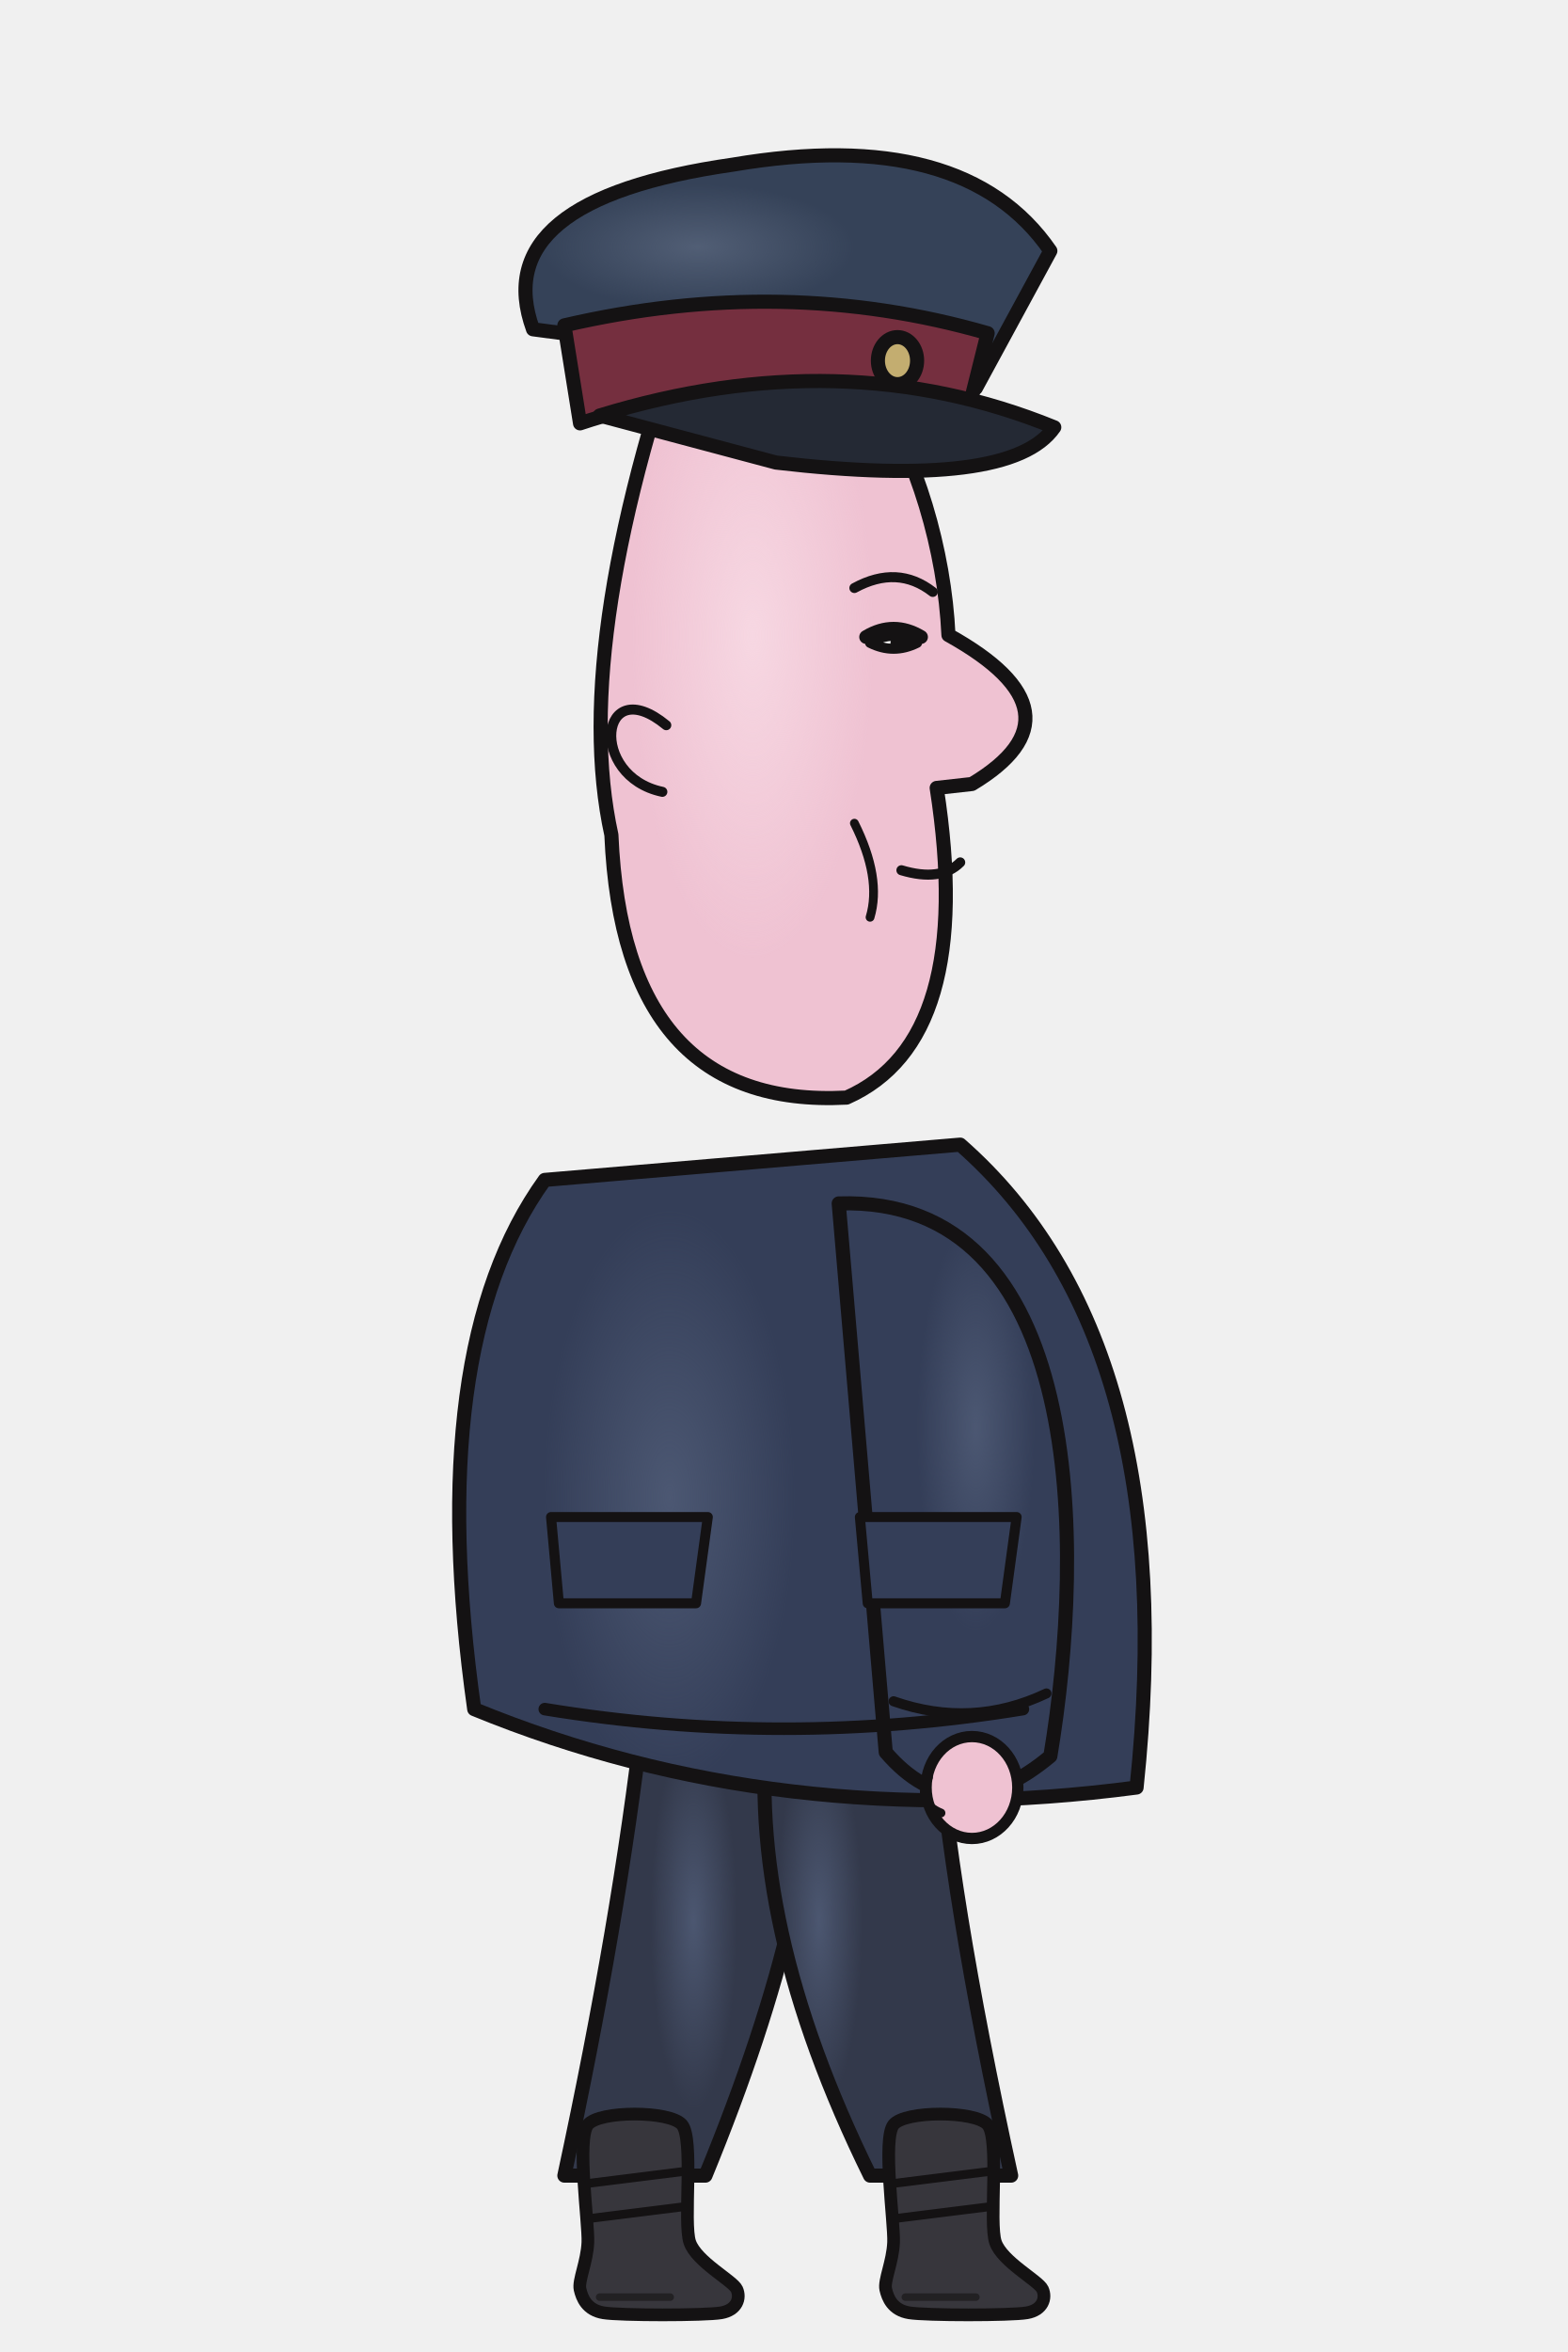
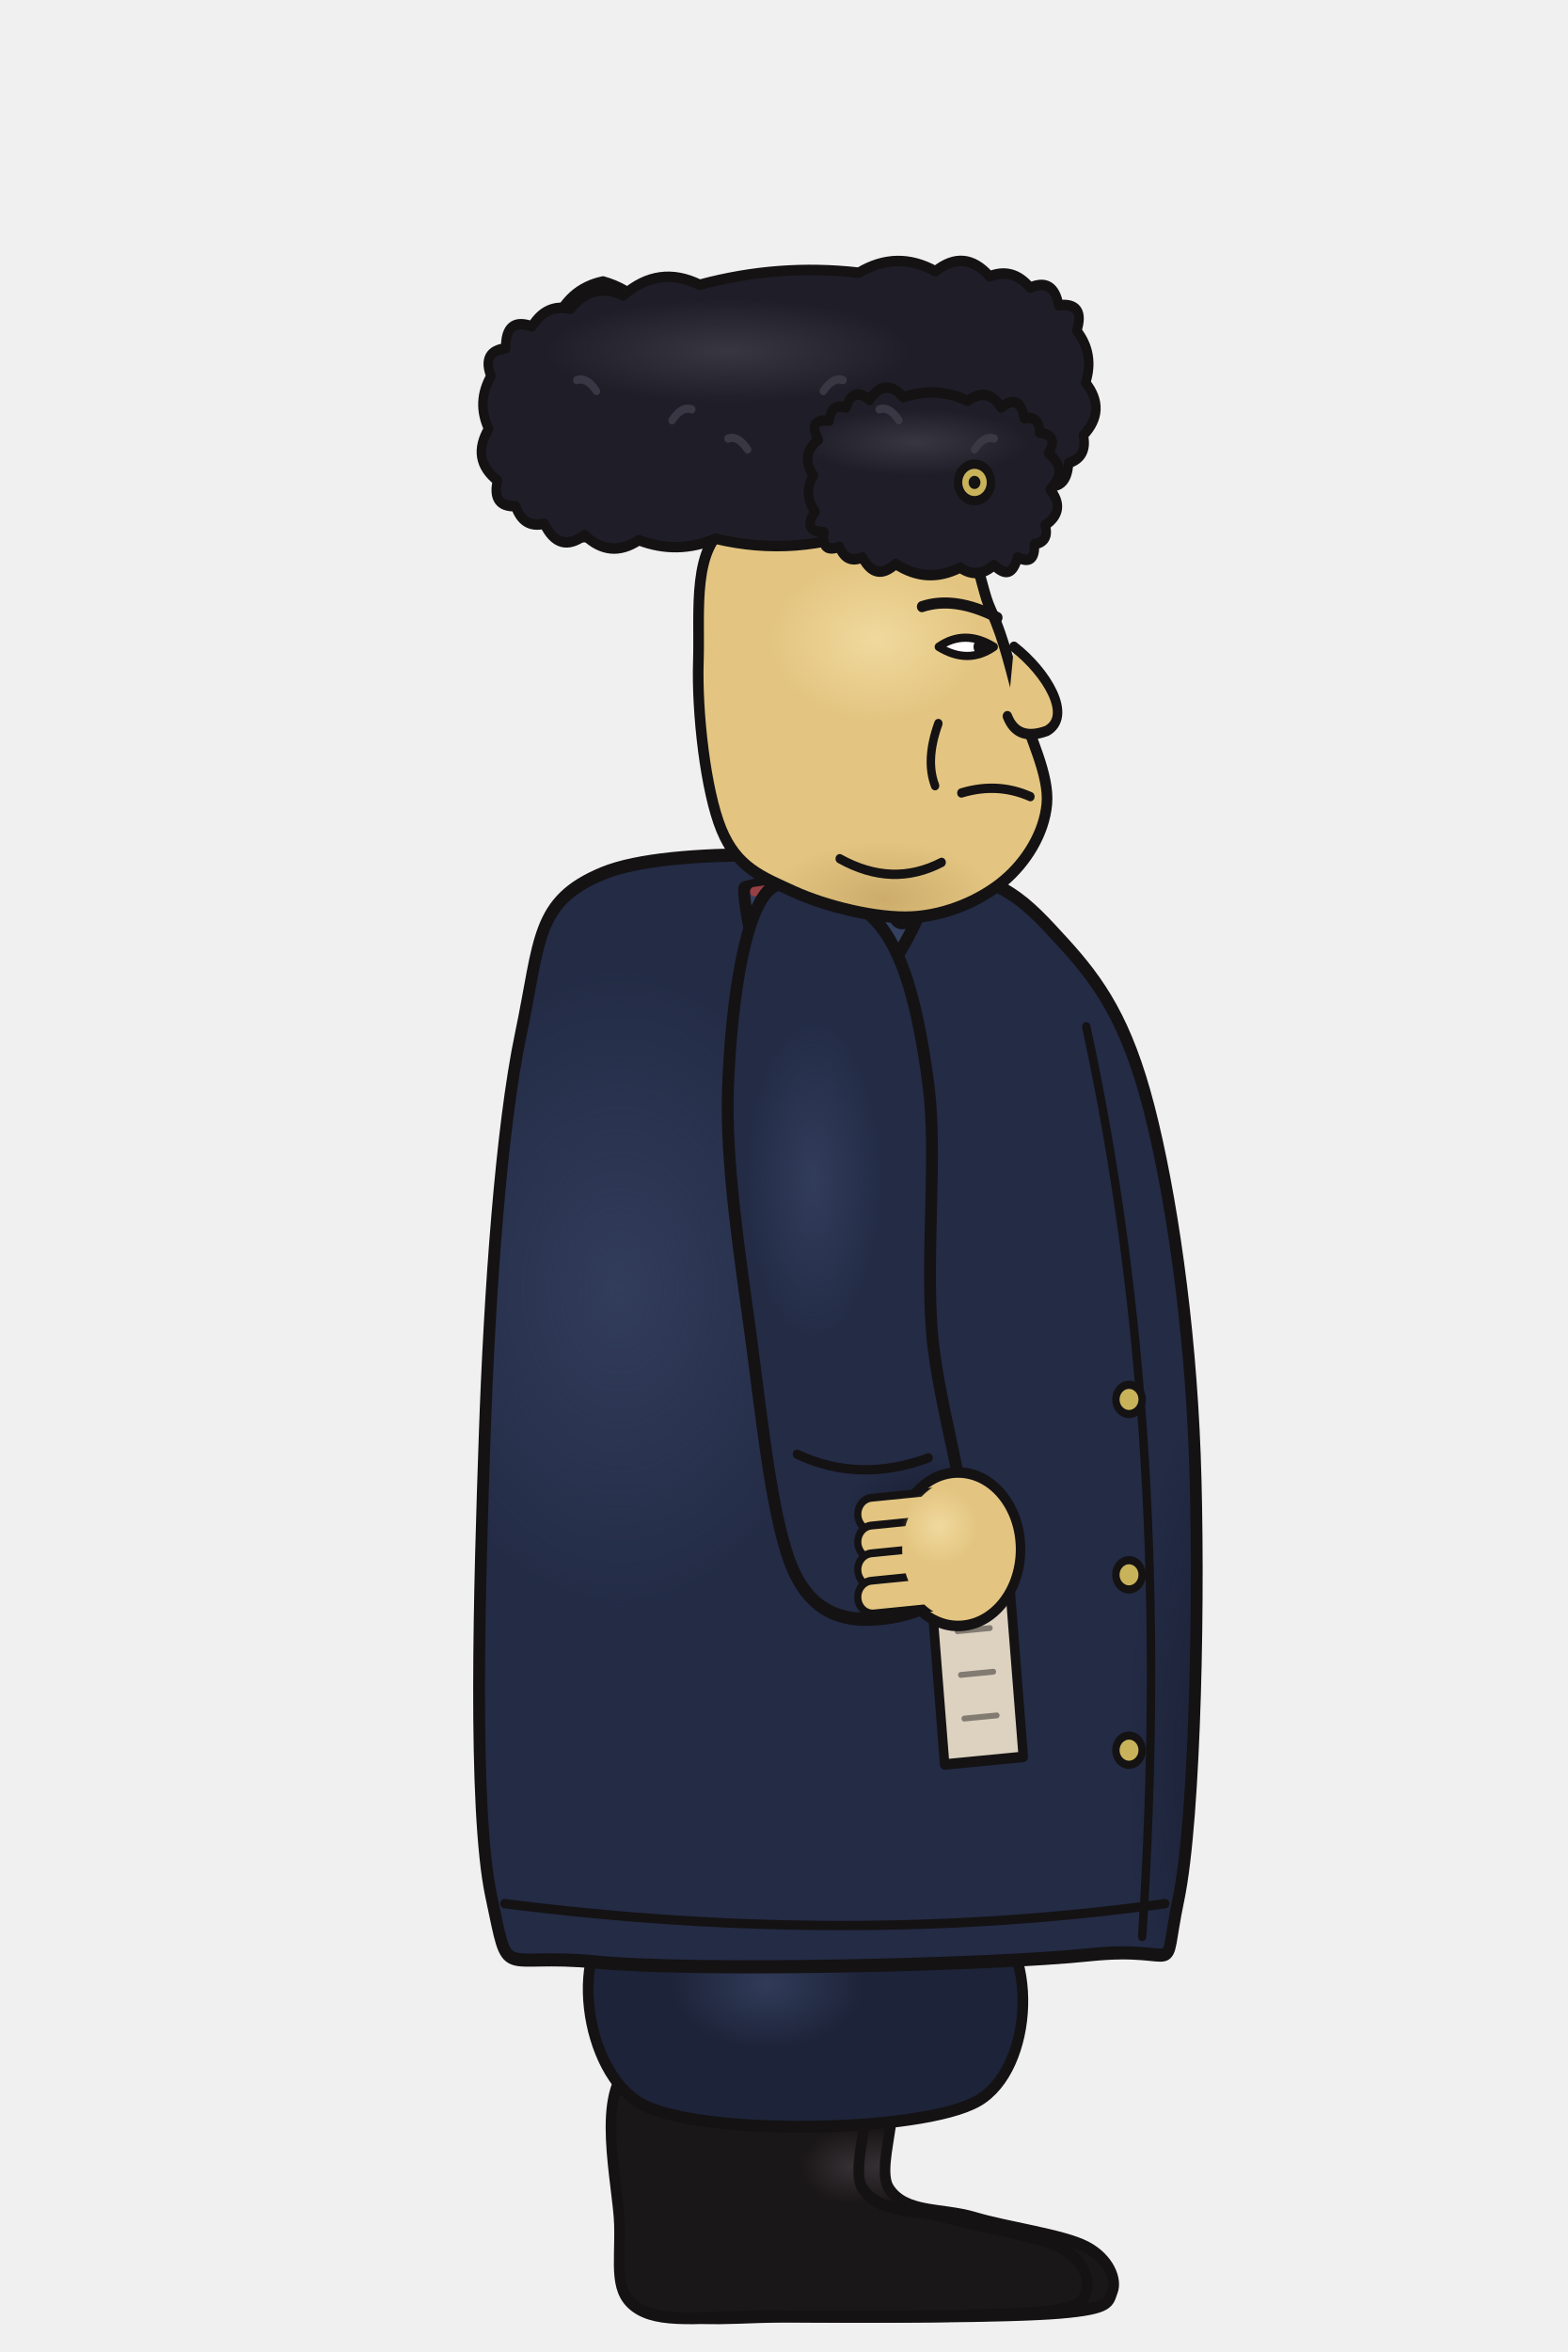
<svg xmlns="http://www.w3.org/2000/svg" width="800" height="1200" viewBox="0 0 400 600">
  <defs>
    <radialGradient id="g1">
-       <stop offset="0" stop-color="#505C77" stop-opacity="0.85" />
-       <stop offset="0.0" stop-color="#505C77" stop-opacity="0.85" />
-       <stop offset="1" stop-color="#505C77" stop-opacity="0" />
+       <stop offset="0" stop-color="#3A3438" stop-opacity="0.85" />
+       <stop offset="0.0" stop-color="#3A3438" stop-opacity="0.85" />
+       <stop offset="1" stop-color="#3A3438" stop-opacity="0" />
    </radialGradient>
    <clipPath id="s1">
-       <path d="M164,438 Q158,490 144.0,555.0 L180.0,555.0 Q210,482 207,438 Z" />
+       <path d="M150.0,512.0 C161.7,504.7 204.3,506.3 216.0,512.0 C227.7,517.7 215.0,539.0 220.0,546.0 C225.0,553.0 236.0,551.3 246.0,554.0 C256.0,556.7 273.0,558.7 280.0,562.0 C287.0,565.3 289.3,571.0 288.0,574.0 C286.7,577.0 287.7,578.8 272.0,580.0 C256.3,581.2 214.0,581.2 194.0,581.0 C174.0,580.8 160.0,583.2 152.0,579.0 C144.0,574.8 146.3,567.2 146.0,556.0 C145.7,544.8 138.3,519.3 150.0,512.0 Z" />
    </clipPath>
    <radialGradient id="g2">
-       <stop offset="0" stop-color="#505C77" stop-opacity="0.85" />
-       <stop offset="0.0" stop-color="#505C77" stop-opacity="0.85" />
-       <stop offset="1" stop-color="#505C77" stop-opacity="0" />
+       <stop offset="0" stop-color="#3A3438" stop-opacity="0.85" />
+       <stop offset="0.0" stop-color="#3A3438" stop-opacity="0.85" />
+       <stop offset="1" stop-color="#3A3438" stop-opacity="0" />
    </radialGradient>
    <clipPath id="s2">
-       <path d="M196,438 Q190,490 222.0,555.0 L258.0,555.0 Q242,482 239,438 Z" />
+       <path d="M166.0,512.0 C177.7,504.7 220.3,506.3 232.0,512.0 C243.7,517.7 231.0,539.0 236.0,546.0 C241.0,553.0 252.0,551.3 262.0,554.0 C272.0,556.7 289.0,558.7 296.0,562.0 C303.0,565.3 305.3,571.0 304.0,574.0 C302.7,577.0 303.7,578.8 288.0,580.0 C272.3,581.2 230.0,581.2 210.0,581.0 C190.0,580.8 176.0,583.2 168.0,579.0 C160.0,574.8 162.3,567.2 162.0,556.0 C161.7,544.8 154.3,519.3 166.0,512.0 Z" />
    </clipPath>
    <radialGradient id="g3">
-       <stop offset="0" stop-color="#505C77" stop-opacity="0.85" />
-       <stop offset="0.0" stop-color="#505C77" stop-opacity="0.85" />
-       <stop offset="1" stop-color="#505C77" stop-opacity="0" />
+       <stop offset="0" stop-color="#34405F" stop-opacity="0.85" />
+       <stop offset="0.0" stop-color="#34405F" stop-opacity="0.85" />
+       <stop offset="1" stop-color="#34405F" stop-opacity="0" />
    </radialGradient>
    <clipPath id="s3">
-       <path d="M139,303 Q108,346 121,438 Q199,470 290,458 Q302,344 245,294 Z" />
+       <path d="M151.0,470.0 C168.2,461.2 242.0,461.3 260.0,470.0 C278.0,478.7 276.2,513.2 259.0,522.0 C241.8,530.8 175.0,531.7 157.0,523.0 C139.0,514.3 133.8,478.8 151.0,470.0 Z" />
    </clipPath>
    <radialGradient id="g4">
-       <stop offset="0" stop-color="#505C77" stop-opacity="0.85" />
-       <stop offset="0.0" stop-color="#505C77" stop-opacity="0.85" />
-       <stop offset="1" stop-color="#505C77" stop-opacity="0" />
+       <stop offset="0" stop-color="#34405F" stop-opacity="0.85" />
+       <stop offset="0.0" stop-color="#34405F" stop-opacity="0.85" />
+       <stop offset="1" stop-color="#34405F" stop-opacity="0" />
    </radialGradient>
    <clipPath id="s4">
-       <path d="M214,302 C277,300 277,389 268,443 Q244,463 226,442 L214,302 Z" />
+       <path d="M145.0,186.0 C165.7,178.3 220.7,180.8 244.0,184.0 C267.3,187.2 273.8,194.0 285.0,205.0 C296.2,216.0 304.3,226.7 311.0,250.0 C317.7,273.3 323.5,308.8 325.0,345.0 C326.5,381.2 325.3,444.2 320.0,467.0 C314.7,489.8 322.5,479.2 293.0,482.0 C263.5,484.8 173.3,486.7 143.0,484.0 C112.7,481.3 116.7,490.0 111.0,466.0 C105.3,442.0 107.5,379.3 109.0,340.0 C110.5,300.7 114.0,255.7 120.0,230.0 C126.0,204.3 124.3,193.7 145.0,186.0 Z" />
    </clipPath>
    <radialGradient id="g5">
-       <stop offset="0" stop-color="#F8DBE5" stop-opacity="0.85" />
-       <stop offset="0.0" stop-color="#F8DBE5" stop-opacity="0.85" />
-       <stop offset="1" stop-color="#F8DBE5" stop-opacity="0" />
+       <stop offset="0" stop-color="#161B2C" stop-opacity="0.85" />
+       <stop offset="0.0" stop-color="#161B2C" stop-opacity="0.85" />
+       <stop offset="1" stop-color="#161B2C" stop-opacity="0" />
    </radialGradient>
    <clipPath id="s5">
-       <path d="M178,74 C214,69 240,120.8 242,164 Q278,184 248,202 L239,203 Q249,267.4 216,282 Q159,285 156,215 Q145,165 178,74 Z" />
+       <path d="M145.0,186.0 C165.7,178.3 220.7,180.8 244.0,184.0 C267.3,187.2 273.8,194.0 285.0,205.0 C296.2,216.0 304.3,226.7 311.0,250.0 C317.7,273.3 323.5,308.8 325.0,345.0 C326.5,381.2 325.3,444.2 320.0,467.0 C314.7,489.8 322.5,479.2 293.0,482.0 C263.5,484.8 173.3,486.7 143.0,484.0 C112.7,481.3 116.7,490.0 111.0,466.0 C105.3,442.0 107.5,379.3 109.0,340.0 C110.5,300.7 114.0,255.7 120.0,230.0 C126.0,204.3 124.3,193.7 145.0,186.0 Z" />
    </clipPath>
    <radialGradient id="g6">
-       <stop offset="0" stop-color="#56637A" stop-opacity="0.85" />
-       <stop offset="0.0" stop-color="#56637A" stop-opacity="0.85" />
-       <stop offset="1" stop-color="#56637A" stop-opacity="0" />
+       <stop offset="0" stop-color="#161B2C" stop-opacity="0.85" />
+       <stop offset="0.0" stop-color="#161B2C" stop-opacity="0.85" />
+       <stop offset="1" stop-color="#161B2C" stop-opacity="0" />
    </radialGradient>
    <clipPath id="s6">
-       <path d="M136,86 Q124,53 187,44 Q246,34 268,66 L249,101 Z" />
+       <path d="M145.0,186.0 C165.7,178.3 220.7,180.8 244.0,184.0 C267.3,187.2 273.8,194.0 285.0,205.0 C296.2,216.0 304.3,226.7 311.0,250.0 C317.7,273.3 323.5,308.8 325.0,345.0 C326.5,381.2 325.3,444.2 320.0,467.0 C314.7,489.8 322.5,479.2 293.0,482.0 C263.5,484.8 173.3,486.7 143.0,484.0 C112.7,481.3 116.7,490.0 111.0,466.0 C105.3,442.0 107.5,379.3 109.0,340.0 C110.5,300.7 114.0,255.7 120.0,230.0 C126.0,204.3 124.3,193.7 145.0,186.0 Z" />
+     </clipPath>
+     <radialGradient id="g7">
+       <stop offset="0" stop-color="#626879" stop-opacity="0.85" />
+       <stop offset="0.0" stop-color="#626879" stop-opacity="0.85" />
+       <stop offset="1" stop-color="#626879" stop-opacity="0" />
+     </radialGradient>
+     <clipPath id="s7">
+       <path d="M188.0,190.0 C188.6,189.6 213.7,184.8 215.0,185.0 C216.3,185.2 240.5,196.4 241.0,197.0 C241.5,197.6 234.8,208.9 234.0,209.0 C233.2,209.1 211.1,199.2 210.0,199.0 C208.9,198.8 190.6,202.2 190.0,202.0 C189.4,201.8 187.4,190.4 188.0,190.0 Z" />
+     </clipPath>
+     <radialGradient id="g8">
+       <stop offset="0" stop-color="#34405F" stop-opacity="0.85" />
+       <stop offset="0.0" stop-color="#34405F" stop-opacity="0.85" />
+       <stop offset="1" stop-color="#34405F" stop-opacity="0" />
+     </radialGradient>
+     <clipPath id="s8">
+       <path d="M195.0,191.0 C202.7,183.5 220.8,191.2 229.0,200.0 C237.2,208.8 241.3,225.5 244.0,244.0 C246.7,262.5 243.2,289.5 245.0,311.0 C246.8,332.5 257.7,359.8 255.0,373.0 C252.3,386.2 237.7,389.3 229.0,390.0 C220.3,390.7 209.5,389.8 203.0,377.0 C196.5,364.2 193.3,335.0 190.0,313.0 C186.7,291.0 182.2,265.3 183.0,245.0 C183.8,224.7 187.3,198.5 195.0,191.0 Z" />
+     </clipPath>
+     <radialGradient id="g9">
+       <stop offset="0" stop-color="#161B2C" stop-opacity="0.85" />
+       <stop offset="0.0" stop-color="#161B2C" stop-opacity="0.85" />
+       <stop offset="1" stop-color="#161B2C" stop-opacity="0" />
+     </radialGradient>
+     <clipPath id="s9">
+       <path d="M195.0,191.0 C202.7,183.5 220.8,191.2 229.0,200.0 C237.2,208.8 241.3,225.5 244.0,244.0 C246.7,262.5 243.2,289.5 245.0,311.0 C246.8,332.5 257.7,359.8 255.0,373.0 C252.3,386.2 237.7,389.3 229.0,390.0 C220.3,390.7 209.5,389.8 203.0,377.0 C196.5,364.2 193.3,335.0 190.0,313.0 C186.7,291.0 182.2,265.3 183.0,245.0 C183.8,224.7 187.3,198.5 195.0,191.0 Z" />
+     </clipPath>
+     <radialGradient id="g10">
+       <stop offset="0" stop-color="#F2DCA2" stop-opacity="0.85" />
+       <stop offset="0.0" stop-color="#F2DCA2" stop-opacity="0.85" />
+       <stop offset="1" stop-color="#F2DCA2" stop-opacity="0" />
+     </radialGradient>
+     <clipPath id="s10">
+       <path d="M234,371 a19,21 0 1,0 38,0 a19,21 0 1,0 -38,0" />
+     </clipPath>
+     <radialGradient id="g11">
+       <stop offset="0" stop-color="#3C3A46" stop-opacity="0.85" />
+       <stop offset="0.0" stop-color="#3C3A46" stop-opacity="0.85" />
+       <stop offset="1" stop-color="#3C3A46" stop-opacity="0" />
+     </radialGradient>
+     <clipPath id="s11">
+       <path d="M138.0,94.0 Q126.9,87.1 126.0,74.0 Q124.4,54.6 130.0,36.0 Q134.3,26.0 145.0,24.0 Q158.4,27.4 164.0,40.0 Q169.6,61.7 168.0,84.0 Q154.6,93.8 138.0,94.0 Z" />
+     </clipPath>
+     <radialGradient id="g12">
+       <stop offset="0" stop-color="#F2DCA2" stop-opacity="0.85" />
+       <stop offset="0.0" stop-color="#F2DCA2" stop-opacity="0.85" />
+       <stop offset="1" stop-color="#F2DCA2" stop-opacity="0" />
+     </radialGradient>
+     <clipPath id="s12">
+       <path d="M184.0,90.0 C196.2,83.8 233.8,87.0 247.0,91.0 C260.2,95.0 258.8,105.8 263.0,114.0 C267.2,122.2 269.2,131.2 272.0,140.0 C274.8,148.8 280.8,159.0 280.0,167.0 C279.2,175.0 273.8,182.8 267.0,188.0 C260.2,193.2 249.7,197.5 239.0,198.0 C228.3,198.5 212.7,195.0 203.0,191.0 C193.3,187.0 185.8,184.5 181.0,174.0 C176.2,163.5 173.5,142.0 174.0,128.0 C174.5,114.0 171.8,96.2 184.0,90.0 Z" />
+     </clipPath>
+     <radialGradient id="g13">
+       <stop offset="0" stop-color="#C9A867" stop-opacity="0.85" />
+       <stop offset="0.0" stop-color="#C9A867" stop-opacity="0.85" />
+       <stop offset="1" stop-color="#C9A867" stop-opacity="0" />
+     </radialGradient>
+     <clipPath id="s13">
+       <path d="M184.0,90.0 C196.2,83.8 233.8,87.0 247.0,91.0 C260.2,95.0 258.8,105.8 263.0,114.0 C267.2,122.2 269.2,131.2 272.0,140.0 C274.8,148.8 280.8,159.0 280.0,167.0 C279.2,175.0 273.8,182.8 267.0,188.0 C260.2,193.2 249.7,197.5 239.0,198.0 C228.3,198.5 212.7,195.0 203.0,191.0 C193.3,187.0 185.8,184.5 181.0,174.0 C176.2,163.5 173.5,142.0 174.0,128.0 C174.5,114.0 171.8,96.2 184.0,90.0 Z" />
+     </clipPath>
+     <radialGradient id="g14">
+       <stop offset="0" stop-color="#3C3A46" stop-opacity="0.85" />
+       <stop offset="0.0" stop-color="#3C3A46" stop-opacity="0.85" />
+       <stop offset="1" stop-color="#3C3A46" stop-opacity="0" />
+     </radialGradient>
+     <clipPath id="s14">
+       <path d="M291.8,51.7 Q298.4,59.2 291.1,66.1 Q292.5,72.0 286.6,73.7 Q286.2,81.5 278.6,79.7 Q275.4,88.6 266.9,84.5 Q259.8,90.4 250.8,88.2 Q240.0,95.5 227.6,91.1 Q203.9,99.7 179.2,94.4 Q167.6,98.8 155.9,94.8 Q147.1,100.0 139.4,93.4 Q131.6,98.6 127.1,90.3 Q120.7,91.6 118.4,85.5 Q111.0,85.7 112.9,78.5 Q104.7,72.7 110.2,64.3 Q106.4,57.0 110.9,49.9 Q108.0,43.1 115.4,42.3 Q115.2,33.7 123.4,36.3 Q127.7,30.0 135.1,31.5 Q141.8,23.9 151.2,27.8 Q161.9,19.4 174.4,24.9 Q198.3,19.1 222.8,21.6 Q234.4,15.4 246.1,21.2 Q255.0,14.9 262.6,22.6 Q269.7,20.1 274.9,25.7 Q282.1,22.9 283.6,30.5 Q291.9,29.7 289.1,37.5 Q294.6,43.8 291.8,51.7 Z" />
+     </clipPath>
+     <radialGradient id="g15">
+       <stop offset="0" stop-color="#3C3A46" stop-opacity="0.85" />
+       <stop offset="0.0" stop-color="#3C3A46" stop-opacity="0.85" />
+       <stop offset="1" stop-color="#3C3A46" stop-opacity="0" />
+     </radialGradient>
+     <clipPath id="s15">
+       <path d="M281.0,80.9 Q286.1,86.7 279.5,90.7 Q280.9,95.2 276.2,95.9 Q276.6,101.9 271.1,99.5 Q269.2,106.3 263.9,101.6 Q259.0,105.6 253.6,102.3 Q243.5,106.9 234.0,101.3 Q227.9,106.3 223.9,99.5 Q219.0,101.4 216.9,96.6 Q211.2,98.5 212.2,92.6 Q205.4,92.4 209.5,87.0 Q205.7,82.2 209.0,77.1 Q204.8,71.4 210.5,67.3 Q207.0,61.5 213.8,62.1 Q214.3,57.3 218.9,58.5 Q221.1,52.6 226.1,56.4 Q230.8,50.0 236.4,55.7 Q246.4,52.6 256.0,56.7 Q262.0,52.6 266.1,58.5 Q271.9,54.4 273.1,61.4 Q277.8,60.7 277.8,65.4 Q283.8,66.0 280.5,71.0 Q286.7,75.6 281.0,80.9 Z" />
    </clipPath>
  </defs>
-   <path d="M164,438 Q158,490 144.0,555.0 L180.0,555.0 Q210,482 207,438 Z" fill="#33394B" />
-   <g clip-path="url(#s1)">
-     <ellipse cx="177" cy="490" rx="11" ry="48" fill="url(#g1)" />
-   </g>
-   <path d="M164,438 Q158,490 144.0,555.0 L180.0,555.0 Q210,482 207,438 Z" fill="none" stroke="#141213" stroke-width="3.6" stroke-linejoin="round" stroke-linecap="round" />
-   <g transform="translate(-23.0,0.0)">
-     <path d="M173.0,542.0 C175.9,538.4 193.9,538.4 197.0,542.0 C200.1,545.6 197.3,567.0 199.0,572.0 C200.7,577.0 210.0,581.8 211.0,584.0 C212.0,586.2 211.1,589.3 207.0,590.0 C202.9,590.7 181.3,590.7 177.0,590.0 C172.7,589.3 171.5,586.2 171.0,584.0 C170.5,581.8 172.8,577.0 173.0,572.0 C173.2,567.0 170.1,545.6 173.0,542.0 Z" fill="#37363C" />
-     <path d="M173.0,542.0 C175.9,538.4 193.9,538.4 197.0,542.0 C200.1,545.6 197.3,567.0 199.0,572.0 C200.7,577.0 210.0,581.8 211.0,584.0 C212.0,586.2 211.1,589.3 207.0,590.0 C202.9,590.7 181.3,590.7 177.0,590.0 C172.7,589.3 171.5,586.2 171.0,584.0 C170.5,581.8 172.8,577.0 173.0,572.0 C173.2,567.0 170.1,545.6 173.0,542.0 Z" fill="none" stroke="#141213" stroke-width="3.24" stroke-linejoin="round" stroke-linecap="round" />
-     <path d="M176.0,586.0 L194.0,586.0" fill="none" stroke="#141213" stroke-width="1.92" stroke-linejoin="round" stroke-linecap="round" opacity="0.6" />
-     <path d="M173.0,557 L197.0,554 M173.0,566 L197.0,563" fill="none" stroke="#141213" stroke-width="2.24" stroke-linejoin="round" stroke-linecap="round" />
-   </g>
-   <path d="M196,438 Q190,490 222.0,555.0 L258.0,555.0 Q242,482 239,438 Z" fill="#33394B" />
-   <g clip-path="url(#s2)">
-     <ellipse cx="209" cy="490" rx="11" ry="48" fill="url(#g2)" />
-   </g>
-   <path d="M196,438 Q190,490 222.0,555.0 L258.0,555.0 Q242,482 239,438 Z" fill="none" stroke="#141213" stroke-width="3.6" stroke-linejoin="round" stroke-linecap="round" />
-   <g transform="translate(23.0,-0.0)">
-     <path d="M205.0,542.0 C207.9,538.4 225.9,538.4 229.0,542.0 C232.1,545.6 229.3,567.0 231.0,572.0 C232.7,577.0 242.0,581.8 243.0,584.0 C244.0,586.2 243.1,589.3 239.0,590.0 C234.9,590.7 213.3,590.7 209.0,590.0 C204.7,589.3 203.5,586.2 203.0,584.0 C202.5,581.8 204.8,577.0 205.0,572.0 C205.2,567.0 202.1,545.6 205.0,542.0 Z" fill="#37363C" />
-     <path d="M205.0,542.0 C207.9,538.4 225.9,538.4 229.0,542.0 C232.1,545.6 229.3,567.0 231.0,572.0 C232.7,577.0 242.0,581.8 243.0,584.0 C244.0,586.2 243.1,589.3 239.0,590.0 C234.9,590.7 213.3,590.7 209.0,590.0 C204.7,589.3 203.5,586.2 203.0,584.0 C202.5,581.8 204.8,577.0 205.0,572.0 C205.2,567.0 202.1,545.6 205.0,542.0 Z" fill="none" stroke="#141213" stroke-width="3.24" stroke-linejoin="round" stroke-linecap="round" />
-     <path d="M208.0,586.0 L226.0,586.0" fill="none" stroke="#141213" stroke-width="1.92" stroke-linejoin="round" stroke-linecap="round" opacity="0.6" />
-     <path d="M205.0,557 L229.0,554 M205.0,566 L229.0,563" fill="none" stroke="#141213" stroke-width="2.24" stroke-linejoin="round" stroke-linecap="round" />
-   </g>
-   <g transform="translate(0,-2.0)">
-     <path d="M139,303 Q108,346 121,438 Q199,470 290,458 Q302,344 245,294 Z" fill="#343E58" />
-     <g clip-path="url(#s3)">
-       <ellipse cx="170.8" cy="384" rx="32.12" ry="73.8" fill="url(#g3)" />
+   <g transform="translate(200,590) scale(0.932) translate(-200,-580)">
+     <g transform="translate(200,0) scale(0.90,1) translate(-200,0)">
+       <g transform="translate(12.00,-0.00)">
+         <path d="M150.0,512.0 C161.7,504.7 204.3,506.3 216.0,512.0 C227.7,517.7 215.0,539.0 220.0,546.0 C225.0,553.0 236.0,551.3 246.0,554.0 C256.0,556.7 273.0,558.7 280.0,562.0 C287.0,565.3 289.3,571.0 288.0,574.0 C286.7,577.0 287.7,578.8 272.0,580.0 C256.3,581.2 214.0,581.2 194.0,581.0 C174.0,580.8 160.0,583.2 152.0,579.0 C144.0,574.8 146.3,567.2 146.0,556.0 C145.7,544.8 138.3,519.3 150.0,512.0 Z" fill="#1A1718" />
+         <g clip-path="url(#s1)">
+           <ellipse cx="216.4" cy="540" rx="15" ry="10" fill="url(#g1)" />
+         </g>
+         <path d="M150.0,512.0 C161.7,504.7 204.3,506.3 216.0,512.0 C227.7,517.7 215.0,539.0 220.0,546.0 C225.0,553.0 236.0,551.3 246.0,554.0 C256.0,556.7 273.0,558.7 280.0,562.0 C287.0,565.3 289.3,571.0 288.0,574.0 C286.7,577.0 287.7,578.8 272.0,580.0 C256.3,581.2 214.0,581.2 194.0,581.0 C174.0,580.8 160.0,583.2 152.0,579.0 C144.0,574.8 146.3,567.2 146.0,556.0 C145.7,544.8 138.3,519.3 150.0,512.0 Z" fill="none" stroke="#141213" stroke-width="3.24" stroke-linejoin="round" stroke-linecap="round" />
+       </g>
+       <g transform="translate(-12.00,0.00)">
+         <path d="M166.0,512.0 C177.7,504.7 220.3,506.3 232.0,512.0 C243.7,517.7 231.0,539.0 236.0,546.0 C241.0,553.0 252.0,551.3 262.0,554.0 C272.0,556.7 289.0,558.7 296.0,562.0 C303.0,565.3 305.3,571.0 304.0,574.0 C302.7,577.0 303.7,578.8 288.0,580.0 C272.3,581.2 230.0,581.2 210.0,581.0 C190.0,580.8 176.0,583.2 168.0,579.0 C160.0,574.8 162.3,567.2 162.0,556.0 C161.7,544.8 154.3,519.3 166.0,512.0 Z" fill="#1A1718" />
+         <g clip-path="url(#s2)">
+           <ellipse cx="232.4" cy="540" rx="15" ry="10" fill="url(#g2)" />
+         </g>
+         <path d="M166.0,512.0 C177.7,504.7 220.3,506.3 232.0,512.0 C243.7,517.7 231.0,539.0 236.0,546.0 C241.0,553.0 252.0,551.3 262.0,554.0 C272.0,556.7 289.0,558.7 296.0,562.0 C303.0,565.3 305.3,571.0 304.0,574.0 C302.7,577.0 303.7,578.8 288.0,580.0 C272.3,581.2 230.0,581.2 210.0,581.0 C190.0,580.8 176.0,583.2 168.0,579.0 C160.0,574.8 162.3,567.2 162.0,556.0 C161.7,544.8 154.3,519.3 166.0,512.0 Z" fill="none" stroke="#141213" stroke-width="3.24" stroke-linejoin="round" stroke-linecap="round" />
+       </g>
+       <path d="M151.0,470.0 C168.2,461.2 242.0,461.3 260.0,470.0 C278.0,478.7 276.2,513.2 259.0,522.0 C241.8,530.8 175.0,531.7 157.0,523.0 C139.0,514.3 133.8,478.8 151.0,470.0 Z" fill="#1D2338" />
+       <g clip-path="url(#s3)">
+         <ellipse cx="195" cy="490" rx="30" ry="18" fill="url(#g3)" />
+       </g>
+       <path d="M151.0,470.0 C168.2,461.2 242.0,461.3 260.0,470.0 C278.0,478.7 276.2,513.2 259.0,522.0 C241.8,530.8 175.0,531.7 157.0,523.0 C139.0,514.3 133.8,478.8 151.0,470.0 Z" fill="none" stroke="#141213" stroke-width="3.24" stroke-linejoin="round" stroke-linecap="round" />
+       <path d="M145.0,186.0 C165.7,178.3 220.7,180.8 244.0,184.0 C267.3,187.2 273.8,194.0 285.0,205.0 C296.2,216.0 304.3,226.7 311.0,250.0 C317.7,273.3 323.5,308.8 325.0,345.0 C326.5,381.2 325.3,444.2 320.0,467.0 C314.7,489.8 322.5,479.2 293.0,482.0 C263.5,484.8 173.3,486.7 143.0,484.0 C112.7,481.3 116.7,490.0 111.0,466.0 C105.3,442.0 107.5,379.3 109.0,340.0 C110.5,300.7 114.0,255.7 120.0,230.0 C126.0,204.3 124.3,193.7 145.0,186.0 Z" fill="#232B45" />
+       <g clip-path="url(#s4)">
+         <ellipse cx="150" cy="300" rx="70" ry="90" fill="url(#g4)" />
+       </g>
+       <g clip-path="url(#s5)">
+         <ellipse cx="70" cy="425" rx="38" ry="110" fill="url(#g5)" />
+       </g>
+       <g clip-path="url(#s6)">
+         <ellipse cx="340" cy="430" rx="35" ry="110" fill="url(#g6)" />
+       </g>
+       <path d="M145.0,186.0 C165.7,178.3 220.7,180.8 244.0,184.0 C267.3,187.2 273.8,194.0 285.0,205.0 C296.2,216.0 304.3,226.7 311.0,250.0 C317.7,273.3 323.5,308.8 325.0,345.0 C326.5,381.2 325.3,444.2 320.0,467.0 C314.7,489.8 322.5,479.2 293.0,482.0 C263.5,484.8 173.3,486.7 143.0,484.0 C112.7,481.3 116.7,490.0 111.0,466.0 C105.3,442.0 107.5,379.3 109.0,340.0 C110.5,300.7 114.0,255.7 120.0,230.0 C126.0,204.3 124.3,193.7 145.0,186.0 Z" fill="none" stroke="#141213" stroke-width="3.6" stroke-linejoin="round" stroke-linecap="round" />
+       <path d="M292,228 Q319,340 309,477 M115,468 Q220,480 316,468" fill="none" stroke="#141213" stroke-width="2.56" stroke-linejoin="round" stroke-linecap="round" />
+       <ellipse cx="305.0" cy="330.0" rx="4.0" ry="4.0" fill="#C9B35A" stroke="#141213" stroke-width="2.24" />
+       <ellipse cx="305.0" cy="378.0" rx="4.0" ry="4.0" fill="#C9B35A" stroke="#141213" stroke-width="2.24" />
+       <ellipse cx="305.0" cy="426.0" rx="4.0" ry="4.0" fill="#C9B35A" stroke="#141213" stroke-width="2.24" />
+       <path d="M188.0,190.0 C188.6,189.6 213.7,184.8 215.0,185.0 C216.3,185.2 240.5,196.4 241.0,197.0 C241.5,197.6 234.8,208.9 234.0,209.0 C233.2,209.1 211.1,199.2 210.0,199.0 C208.9,198.8 190.6,202.2 190.0,202.0 C189.4,201.8 187.4,190.4 188.0,190.0 Z" fill="#34405F" />
+       <g clip-path="url(#s7)">
+         <ellipse cx="213.0" cy="197.0" rx="19" ry="5" fill="url(#g7)" />
+       </g>
+       <path d="M188.0,190.0 C188.6,189.6 213.7,184.8 215.0,185.0 C216.3,185.2 240.5,196.4 241.0,197.0 C241.5,197.6 234.8,208.9 234.0,209.0 C233.2,209.1 211.1,199.2 210.0,199.0 C208.9,198.8 190.6,202.2 190.0,202.0 C189.4,201.8 187.4,190.4 188.0,190.0 Z" fill="none" stroke="#141213" stroke-width="3.6" stroke-linejoin="round" stroke-linecap="round" />
+       <path d="M191,191 L215,188" fill="none" stroke="#963F44" stroke-width="2.6" stroke-linejoin="round" stroke-linecap="round" />
+       <ellipse cx="236.0" cy="197.0" rx="3.2" ry="3.2" fill="#C9B35A" stroke="#141213" stroke-width="2.24" />
+       <path d="M195.0,191.0 C202.7,183.5 220.8,191.2 229.0,200.0 C237.2,208.8 241.3,225.5 244.0,244.0 C246.7,262.5 243.2,289.5 245.0,311.0 C246.8,332.5 257.7,359.8 255.0,373.0 C252.3,386.2 237.7,389.3 229.0,390.0 C220.3,390.7 209.5,389.8 203.0,377.0 C196.5,364.2 193.3,335.0 190.0,313.0 C186.7,291.0 182.2,265.3 183.0,245.0 C183.8,224.7 187.3,198.5 195.0,191.0 Z" fill="#232B45" />
+       <g clip-path="url(#s8)">
+         <ellipse cx="209" cy="270" rx="21" ry="45" fill="url(#g8)" />
+       </g>
+       <g clip-path="url(#s9)">
+         <ellipse cx="245" cy="360" rx="26" ry="15" fill="url(#g9)" />
+       </g>
+       <path d="M195.0,191.0 C202.7,183.5 220.8,191.2 229.0,200.0 C237.2,208.8 241.3,225.5 244.0,244.0 C246.7,262.5 243.2,289.5 245.0,311.0 C246.8,332.5 257.7,359.8 255.0,373.0 C252.3,386.2 237.7,389.3 229.0,390.0 C220.3,390.7 209.5,389.8 203.0,377.0 C196.5,364.2 193.3,335.0 190.0,313.0 C186.7,291.0 182.2,265.3 183.0,245.0 C183.8,224.7 187.3,198.5 195.0,191.0 Z" fill="none" stroke="#141213" stroke-width="3.6" stroke-linejoin="round" stroke-linecap="round" />
+       <g transform="rotate(-5 258 396)">
+         <path d="M246.0,363.0 L270.0,363.0 L270.0,429.0 L246.0,429.0 Z" fill="#DDD2C0" stroke="#141213" stroke-width="2.88" stroke-linejoin="round" stroke-linecap="round" />
+         <ellipse cx="253.0" cy="363.0" rx="2.8" ry="4.2" fill="none" stroke="#141213" stroke-width="2.56" />
+         <ellipse cx="255.0" cy="363.0" rx="2.8" ry="4.2" fill="none" stroke="#141213" stroke-width="2.56" />
+         <ellipse cx="257.0" cy="363.0" rx="2.8" ry="4.2" fill="none" stroke="#141213" stroke-width="2.56" />
+         <ellipse cx="259.0" cy="363.0" rx="2.8" ry="4.2" fill="none" stroke="#141213" stroke-width="2.56" />
+         <ellipse cx="261.0" cy="363.0" rx="2.8" ry="4.2" fill="none" stroke="#141213" stroke-width="2.56" />
+         <ellipse cx="263.0" cy="363.0" rx="2.8" ry="4.2" fill="none" stroke="#141213" stroke-width="2.56" />
+         <path d="M253.0,381.0 L263.0,381.0" fill="none" stroke="#141213" stroke-width="1.6" stroke-linejoin="round" stroke-linecap="round" opacity="0.45" />
+         <path d="M253.0,393.0 L263.0,393.0" fill="none" stroke="#141213" stroke-width="1.6" stroke-linejoin="round" stroke-linecap="round" opacity="0.45" />
+         <path d="M253.0,405.0 L263.0,405.0" fill="none" stroke="#141213" stroke-width="1.6" stroke-linejoin="round" stroke-linecap="round" opacity="0.45" />
+         <path d="M253.0,417.0 L263.0,417.0" fill="none" stroke="#141213" stroke-width="1.6" stroke-linejoin="round" stroke-linecap="round" opacity="0.45" />
+       </g>
+       <ellipse cx="253.0" cy="371.0" rx="19.0" ry="21.0" fill="#E3C581" stroke="#141213" stroke-width="2.88" />
+       <path d="M249.2,359.4 L227.0,361.4" fill="none" stroke="#141213" stroke-width="11.16" stroke-linejoin="round" stroke-linecap="round" />
+       <path d="M249.2,359.4 L227.0,361.4" fill="none" stroke="#E3C581" stroke-width="6.84" stroke-linejoin="round" stroke-linecap="round" />
+       <path d="M249.2,367.0 L227.0,369.0" fill="none" stroke="#141213" stroke-width="11.16" stroke-linejoin="round" stroke-linecap="round" />
+       <path d="M249.2,367.0 L227.0,369.0" fill="none" stroke="#E3C581" stroke-width="6.84" stroke-linejoin="round" stroke-linecap="round" />
+       <path d="M249.2,374.6 L227.0,376.6" fill="none" stroke="#141213" stroke-width="11.16" stroke-linejoin="round" stroke-linecap="round" />
+       <path d="M249.2,374.6 L227.0,376.6" fill="none" stroke="#E3C581" stroke-width="6.84" stroke-linejoin="round" stroke-linecap="round" />
+       <path d="M249.2,382.1 L227.0,384.1" fill="none" stroke="#141213" stroke-width="11.16" stroke-linejoin="round" stroke-linecap="round" />
+       <path d="M249.2,382.1 L227.0,384.1" fill="none" stroke="#E3C581" stroke-width="6.84" stroke-linejoin="round" stroke-linecap="round" />
+       <ellipse cx="253.0" cy="371.0" rx="17.0" ry="19.0" fill="#E3C581" />
+       <g clip-path="url(#s10)">
+         <ellipse cx="247.3" cy="364.7" rx="11.4" ry="10.5" fill="url(#g10)" />
+       </g>
+       <path d="M204,345 Q223,353 244,346" fill="none" stroke="#141213" stroke-width="2.56" stroke-linejoin="round" stroke-linecap="round" />
+       <path d="M138.0,94.0 Q126.9,87.1 126.0,74.0 Q124.4,54.6 130.0,36.0 Q134.3,26.0 145.0,24.0 Q158.4,27.4 164.0,40.0 Q169.6,61.7 168.0,84.0 Q154.6,93.8 138.0,94.0 Z" fill="#1F1E28" />
+       <g clip-path="url(#s11)">
+         <ellipse cx="145" cy="64" rx="15" ry="25" fill="url(#g11)" />
+       </g>
+       <path d="M138.0,94.0 Q126.9,87.1 126.0,74.0 Q124.4,54.6 130.0,36.0 Q134.3,26.0 145.0,24.0 Q158.4,27.4 164.0,40.0 Q169.6,61.7 168.0,84.0 Q154.6,93.8 138.0,94.0 Z" fill="none" stroke="#141213" stroke-width="2.88" stroke-linejoin="round" stroke-linecap="round" />
+       <path d="M184.0,90.0 C196.2,83.8 233.8,87.0 247.0,91.0 C260.2,95.0 258.8,105.8 263.0,114.0 C267.2,122.2 269.2,131.2 272.0,140.0 C274.8,148.8 280.8,159.0 280.0,167.0 C279.2,175.0 273.8,182.8 267.0,188.0 C260.2,193.2 249.7,197.5 239.0,198.0 C228.3,198.5 212.7,195.0 203.0,191.0 C193.3,187.0 185.8,184.5 181.0,174.0 C176.2,163.5 173.5,142.0 174.0,128.0 C174.5,114.0 171.8,96.2 184.0,90.0 Z" fill="#E3C581" />
+       <g clip-path="url(#s12)">
+         <ellipse cx="228" cy="122" rx="32" ry="22" fill="url(#g12)" />
+       </g>
+       <g clip-path="url(#s13)">
+         <ellipse cx="230" cy="193" rx="35" ry="16" fill="url(#g13)" />
+       </g>
+       <path d="M184.0,90.0 C196.2,83.8 233.8,87.0 247.0,91.0 C260.2,95.0 258.8,105.8 263.0,114.0 C267.2,122.2 269.2,131.2 272.0,140.0 C274.8,148.8 280.8,159.0 280.0,167.0 C279.2,175.0 273.8,182.8 267.0,188.0 C260.2,193.2 249.7,197.5 239.0,198.0 C228.3,198.5 212.7,195.0 203.0,191.0 C193.3,187.0 185.8,184.5 181.0,174.0 C176.2,163.5 173.5,142.0 174.0,128.0 C174.5,114.0 171.8,96.2 184.0,90.0 Z" fill="none" stroke="#141213" stroke-width="3.24" stroke-linejoin="round" stroke-linecap="round" />
+       <path d="M247,124 Q255,119 264,124 Q256,129 247,124 Z" fill="#FFFFFF" stroke="#141213" stroke-width="2.24" stroke-linejoin="round" stroke-linecap="round" />
+       <ellipse cx="260.0" cy="124.0" rx="2.3" ry="2.3" fill="#141213" />
+       <path d="M242,113 Q252,110 265,116" fill="none" stroke="#141213" stroke-width="3.04" stroke-linejoin="round" stroke-linecap="round" />
+       <path d="M270,124 C280,131 288,143 280,147 Q271,150 268,143" fill="#E3C581" stroke="#141213" stroke-width="2.88" stroke-linejoin="round" stroke-linecap="round" />
+       <path d="M254,164 Q265,161 275,165 M247,145 Q243,155 246,162 M217,182 Q233,190 248,183" fill="none" stroke="#141213" stroke-width="2.56" stroke-linejoin="round" stroke-linecap="round" />
+       <path d="M291.8,51.7 Q298.4,59.2 291.1,66.1 Q292.5,72.0 286.6,73.7 Q286.2,81.5 278.6,79.7 Q275.4,88.6 266.9,84.5 Q259.8,90.4 250.8,88.2 Q240.0,95.5 227.6,91.1 Q203.9,99.7 179.2,94.4 Q167.6,98.8 155.9,94.8 Q147.1,100.0 139.4,93.4 Q131.6,98.6 127.1,90.3 Q120.7,91.6 118.4,85.5 Q111.0,85.7 112.9,78.5 Q104.7,72.7 110.2,64.3 Q106.4,57.0 110.9,49.9 Q108.0,43.1 115.4,42.3 Q115.2,33.7 123.4,36.3 Q127.7,30.0 135.1,31.5 Q141.8,23.9 151.2,27.8 Q161.9,19.4 174.4,24.9 Q198.3,19.1 222.8,21.6 Q234.4,15.4 246.1,21.2 Q255.0,14.9 262.6,22.6 Q269.7,20.1 274.9,25.7 Q282.1,22.9 283.6,30.5 Q291.9,29.7 289.1,37.5 Q294.6,43.8 291.8,51.7 Z" fill="#1F1E28" />
+       <g clip-path="url(#s14)">
+         <ellipse cx="183" cy="43" rx="55" ry="14" fill="url(#g14)" />
+       </g>
+       <path d="M291.8,51.7 Q298.4,59.2 291.1,66.1 Q292.5,72.0 286.6,73.7 Q286.2,81.5 278.6,79.7 Q275.4,88.6 266.9,84.5 Q259.8,90.4 250.8,88.2 Q240.0,95.5 227.6,91.1 Q203.9,99.7 179.2,94.4 Q167.6,98.8 155.9,94.8 Q147.1,100.0 139.4,93.4 Q131.6,98.6 127.1,90.3 Q120.7,91.6 118.4,85.5 Q111.0,85.7 112.9,78.5 Q104.7,72.7 110.2,64.3 Q106.4,57.0 110.9,49.9 Q108.0,43.1 115.4,42.3 Q115.2,33.7 123.4,36.3 Q127.7,30.0 135.1,31.5 Q141.8,23.9 151.2,27.8 Q161.9,19.4 174.4,24.9 Q198.3,19.1 222.8,21.6 Q234.4,15.4 246.1,21.2 Q255.0,14.9 262.6,22.6 Q269.7,20.1 274.9,25.7 Q282.1,22.9 283.6,30.5 Q291.9,29.7 289.1,37.5 Q294.6,43.8 291.8,51.7 Z" fill="none" stroke="#141213" stroke-width="2.88" stroke-linejoin="round" stroke-linecap="round" />
+       <path d="M281.0,80.9 Q286.1,86.7 279.5,90.7 Q280.9,95.2 276.2,95.9 Q276.6,101.9 271.1,99.5 Q269.2,106.3 263.9,101.6 Q259.0,105.6 253.6,102.3 Q243.5,106.9 234.0,101.3 Q227.9,106.3 223.9,99.5 Q219.0,101.4 216.9,96.6 Q211.2,98.5 212.2,92.6 Q205.4,92.4 209.5,87.0 Q205.7,82.2 209.0,77.1 Q204.8,71.4 210.5,67.3 Q207.0,61.5 213.8,62.1 Q214.3,57.3 218.9,58.5 Q221.1,52.6 226.1,56.4 Q230.8,50.0 236.4,55.7 Q246.4,52.6 256.0,56.7 Q262.0,52.6 266.1,58.5 Q271.9,54.4 273.1,61.4 Q277.8,60.7 277.8,65.4 Q283.8,66.0 280.5,71.0 Q286.7,75.6 281.0,80.9 Z" fill="#1F1E28" />
+       <g clip-path="url(#s15)">
+         <ellipse cx="240" cy="68" rx="34" ry="9" fill="url(#g15)" />
+       </g>
+       <path d="M281.0,80.9 Q286.1,86.7 279.5,90.7 Q280.9,95.2 276.2,95.9 Q276.6,101.9 271.1,99.5 Q269.2,106.3 263.9,101.6 Q259.0,105.6 253.6,102.3 Q243.5,106.9 234.0,101.3 Q227.9,106.3 223.9,99.5 Q219.0,101.4 216.9,96.6 Q211.2,98.5 212.2,92.6 Q205.4,92.4 209.5,87.0 Q205.7,82.2 209.0,77.1 Q204.8,71.4 210.5,67.3 Q207.0,61.5 213.8,62.1 Q214.3,57.3 218.9,58.5 Q221.1,52.6 226.1,56.4 Q230.8,50.0 236.4,55.7 Q246.4,52.6 256.0,56.7 Q262.0,52.6 266.1,58.5 Q271.9,54.4 273.1,61.4 Q277.8,60.7 277.8,65.4 Q283.8,66.0 280.5,71.0 Q286.7,75.6 281.0,80.9 Z" fill="none" stroke="#141213" stroke-width="2.88" stroke-linejoin="round" stroke-linecap="round" />
+       <ellipse cx="258.0" cy="79.0" rx="5.0" ry="5.0" fill="#C9B35A" stroke="#141213" stroke-width="2.56" />
+       <ellipse cx="258.0" cy="79.0" rx="1.8" ry="1.8" fill="#141213" />
+       <path d="M143.0,54.0 q-3,-4 -6,-3" fill="none" stroke="#3C3A46" stroke-width="2.24" stroke-linejoin="round" stroke-linecap="round" opacity="0.9" />
+       <path d="M166.0,62.0 q3,-4 6,-3" fill="none" stroke="#3C3A46" stroke-width="2.24" stroke-linejoin="round" stroke-linecap="round" opacity="0.9" />
+       <path d="M189.0,70.0 q-3,-4 -6,-3" fill="none" stroke="#3C3A46" stroke-width="2.24" stroke-linejoin="round" stroke-linecap="round" opacity="0.9" />
+       <path d="M212.0,54.0 q3,-4 6,-3" fill="none" stroke="#3C3A46" stroke-width="2.24" stroke-linejoin="round" stroke-linecap="round" opacity="0.9" />
+       <path d="M235.0,62.0 q-3,-4 -6,-3" fill="none" stroke="#3C3A46" stroke-width="2.24" stroke-linejoin="round" stroke-linecap="round" opacity="0.9" />
+       <path d="M258.0,70.0 q3,-4 6,-3" fill="none" stroke="#3C3A46" stroke-width="2.24" stroke-linejoin="round" stroke-linecap="round" opacity="0.9" />
    </g>
-     <path d="M139,303 Q108,346 121,438 Q199,470 290,458 Q302,344 245,294 Z" fill="none" stroke="#141213" stroke-width="3.6" stroke-linejoin="round" stroke-linecap="round" />
-     <g transform="translate(0,7.0)">
-       <path d="M214,302 C277,300 277,389 268,443 Q244,463 226,442 L214,302 Z" fill="#343E58" />
-       <g clip-path="url(#s4)">
-         <ellipse cx="249" cy="359" rx="15" ry="52" fill="url(#g4)" />
-       </g>
-       <path d="M214,302 C277,300 277,389 268,443 Q244,463 226,442 L214,302 Z" fill="none" stroke="#141213" stroke-width="3.6" stroke-linejoin="round" stroke-linecap="round" />
-       <path d="M228,429 Q248,436 267,427" fill="none" stroke="#141213" stroke-width="2.56" stroke-linejoin="round" stroke-linecap="round" />
-       <ellipse cx="248.0" cy="451.0" rx="11.7" ry="13.0" fill="#EFC2D2" stroke="#141213" stroke-width="2.88" />
-       <path d="M236.9,448.4 q-3.2,6.5 3.2,9.1" fill="none" stroke="#141213" stroke-width="2.24" stroke-linejoin="round" stroke-linecap="round" />
-     </g>
-     <path d="M140.6,389 L180.6,389 L177.6,411 L142.6,411 Z" fill="#343E58" stroke="#141213" stroke-width="2.56" stroke-linejoin="round" stroke-linecap="round" />
-     <path d="M219.4,389 L259.4,389 L256.4,411 L221.4,411 Z" fill="#343E58" stroke="#141213" stroke-width="2.56" stroke-linejoin="round" stroke-linecap="round" />
-     <path d="M139,438 Q200,448 261,438" fill="none" stroke="#141213" stroke-width="3.2" stroke-linejoin="round" stroke-linecap="round" />
-     <path d="M178,74 C214,69 240,120.8 242,164 Q278,184 248,202 L239,203 Q249,267.4 216,282 Q159,285 156,215 Q145,165 178,74 Z" fill="#EFC2D2" />
-     <g clip-path="url(#s5)">
-       <ellipse cx="192" cy="164" rx="31" ry="83.2" fill="url(#g5)" />
-     </g>
-     <path d="M178,74 C214,69 240,120.8 242,164 Q278,184 248,202 L239,203 Q249,267.4 216,282 Q159,285 156,215 Q145,165 178,74 Z" fill="none" stroke="#141213" stroke-width="3.6" stroke-linejoin="round" stroke-linecap="round" />
-     <path d="M170,187 C153,173 150,200 169,204" fill="none" stroke="#141213" stroke-width="2.56" stroke-linejoin="round" stroke-linecap="round" />
-     <path d="M222,166 Q228,162.4 234,166 Q228,169.0 222,166 Z" fill="#FFFFFF" stroke="#141213" stroke-width="2.56" stroke-linejoin="round" stroke-linecap="round" />
-     <ellipse cx="229.0" cy="166.0" rx="1.8" ry="1.8" fill="#141213" />
-     <path d="M221.0,164.5 Q228,160.3 235.0,164.5" fill="none" stroke="#141213" stroke-width="3.52" stroke-linejoin="round" stroke-linecap="round" />
-     <path d="M218,152 Q229,146 238,153 M230,224 Q240,227 245,222" fill="none" stroke="#141213" stroke-width="2.56" stroke-linejoin="round" stroke-linecap="round" />
-     <path d="M218,212 Q225,226 222,236" fill="none" stroke="#141213" stroke-width="2.24" stroke-linejoin="round" stroke-linecap="round" />
-     <path d="M136,86 Q124,53 187,44 Q246,34 268,66 L249,101 Z" fill="#354258" />
-     <g clip-path="url(#s6)">
-       <ellipse cx="178" cy="65" rx="40" ry="16" fill="url(#g6)" />
-     </g>
-     <path d="M136,86 Q124,53 187,44 Q246,34 268,66 L249,101 Z" fill="none" stroke="#141213" stroke-width="3.6" stroke-linejoin="round" stroke-linecap="round" />
-     <path d="M144,85 Q200,72 252,87 L247,107 Q193,95 148,110 Z" fill="#752F3F" stroke="#141213" stroke-width="3.6" stroke-linejoin="round" stroke-linecap="round" />
-     <path d="M153,108 Q215,89 269,111 Q258,127 198,120 Z" fill="#242934" stroke="#141213" stroke-width="3.6" stroke-linejoin="round" stroke-linecap="round" />
-     <ellipse cx="229.0" cy="94.0" rx="5.0" ry="6.0" fill="#C3AD70" stroke="#141213" stroke-width="3.6" />
  </g>
</svg>
